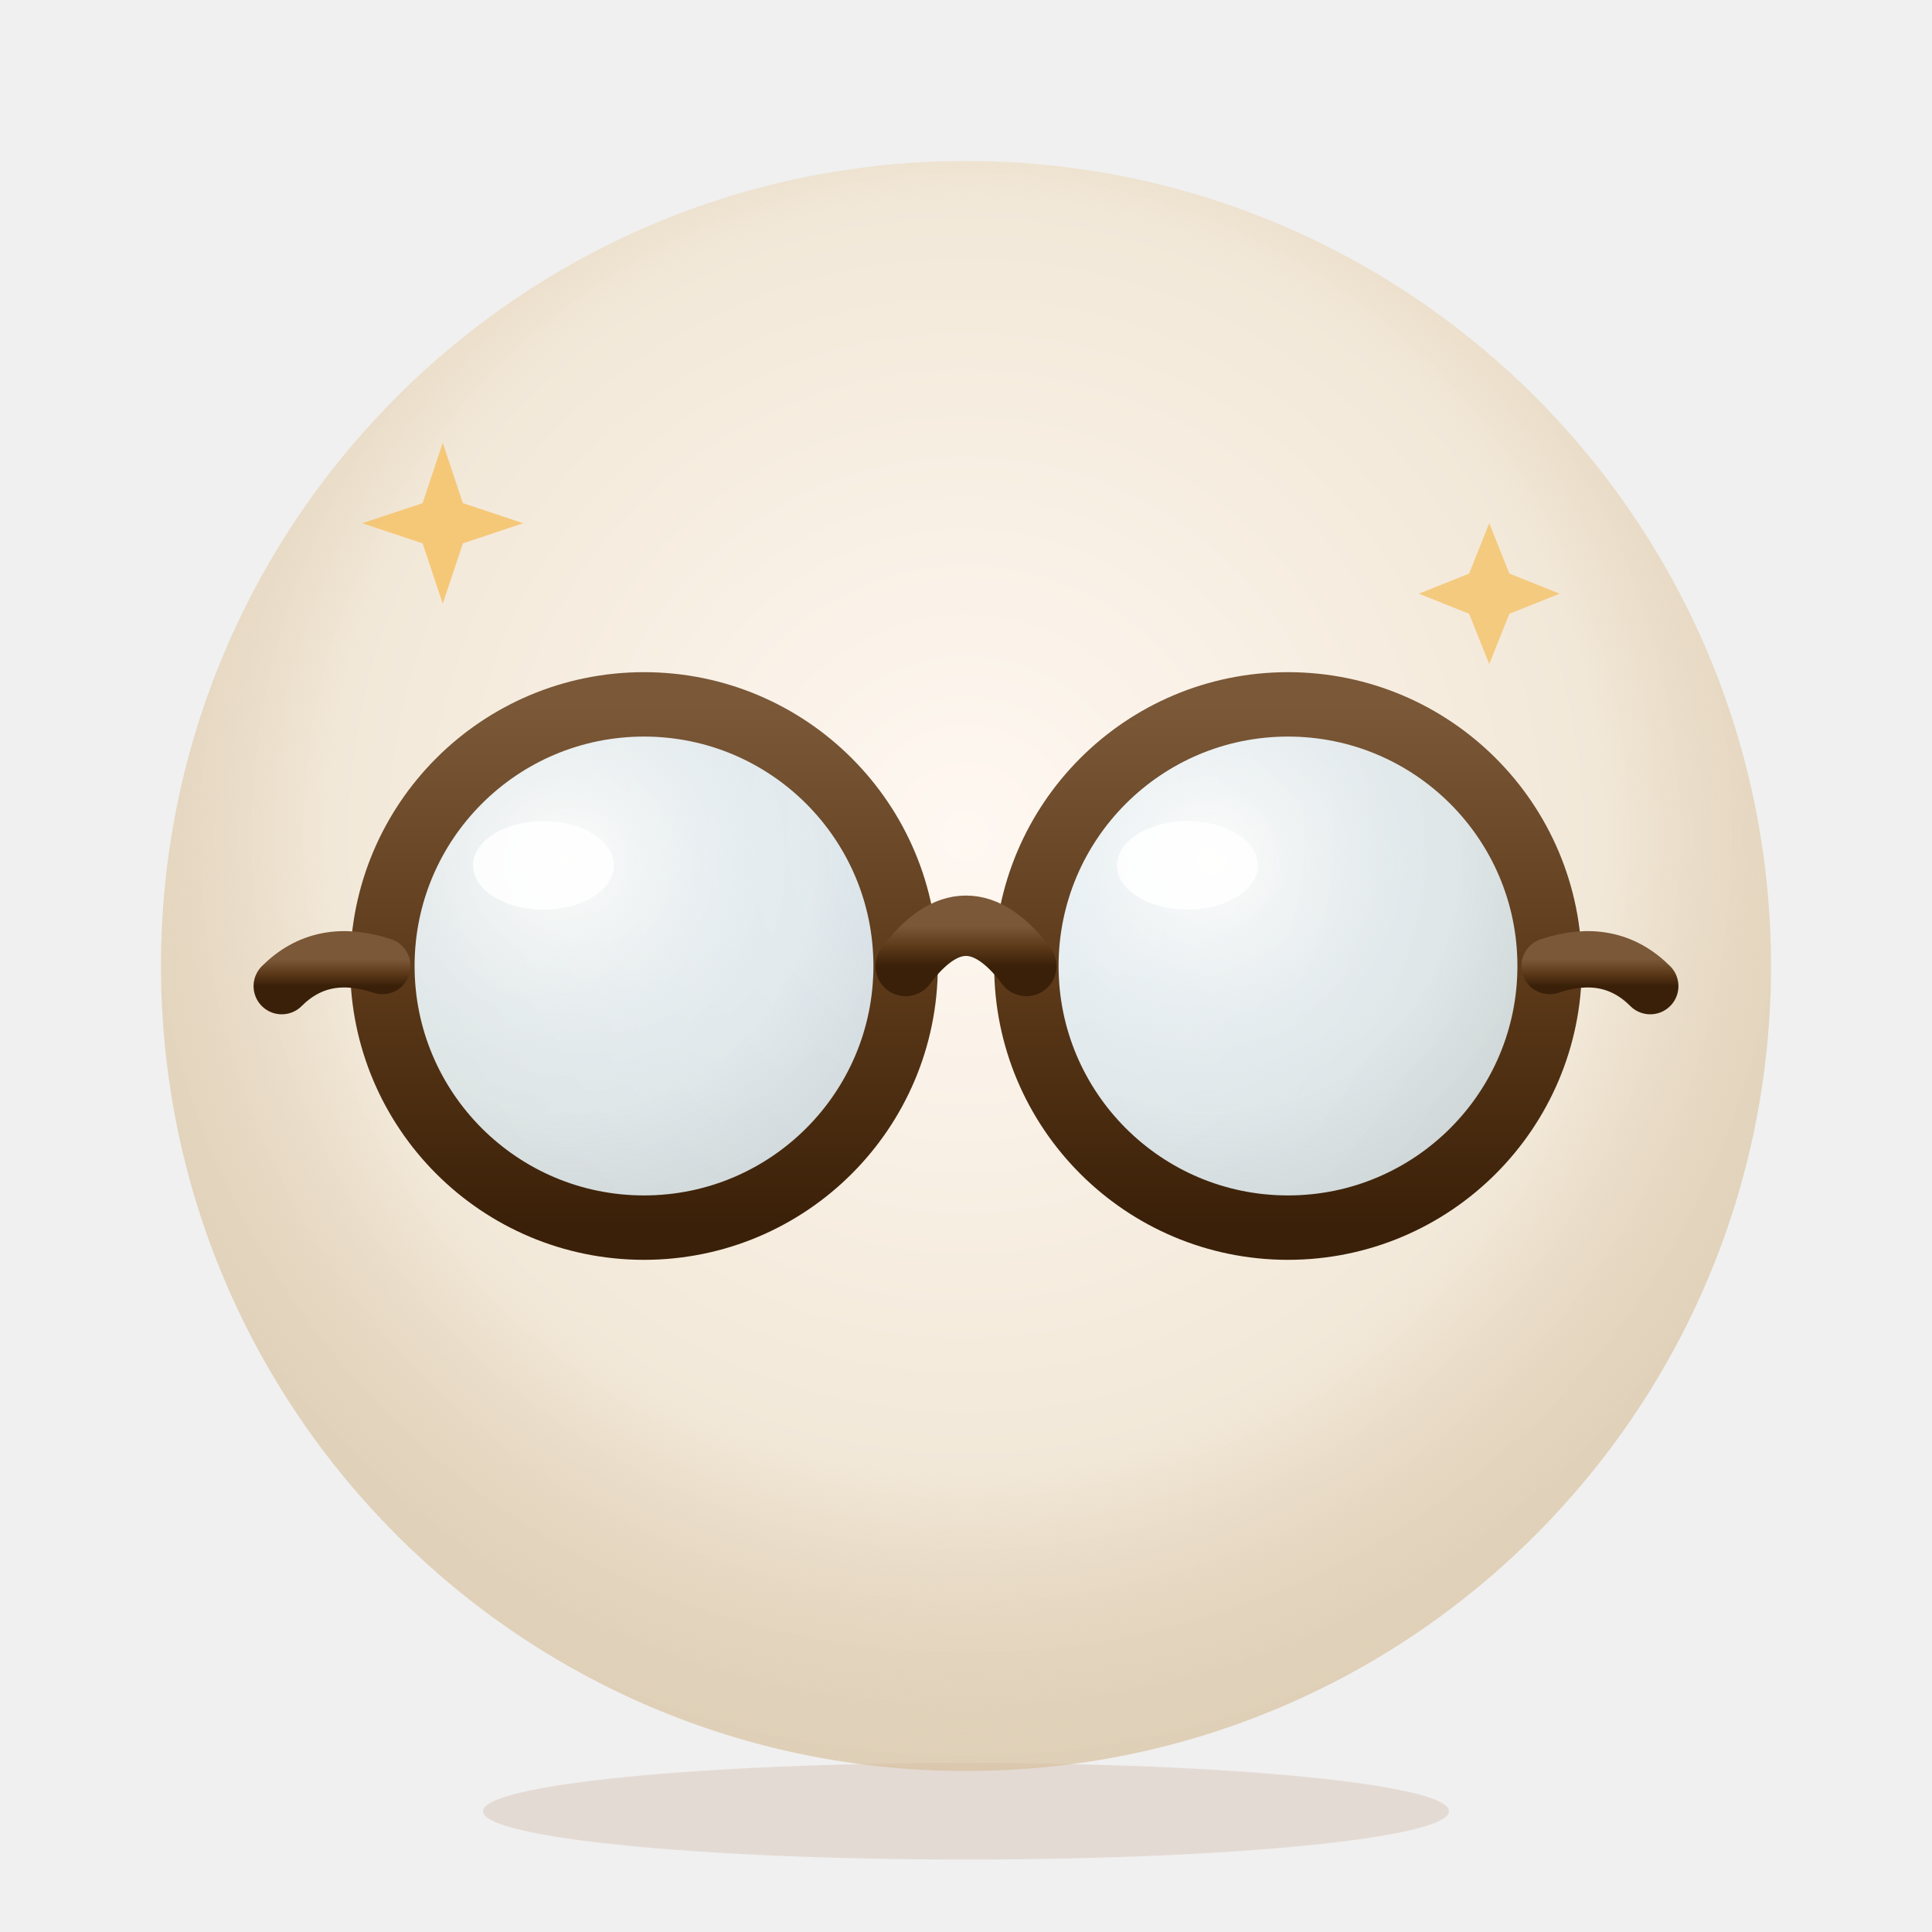
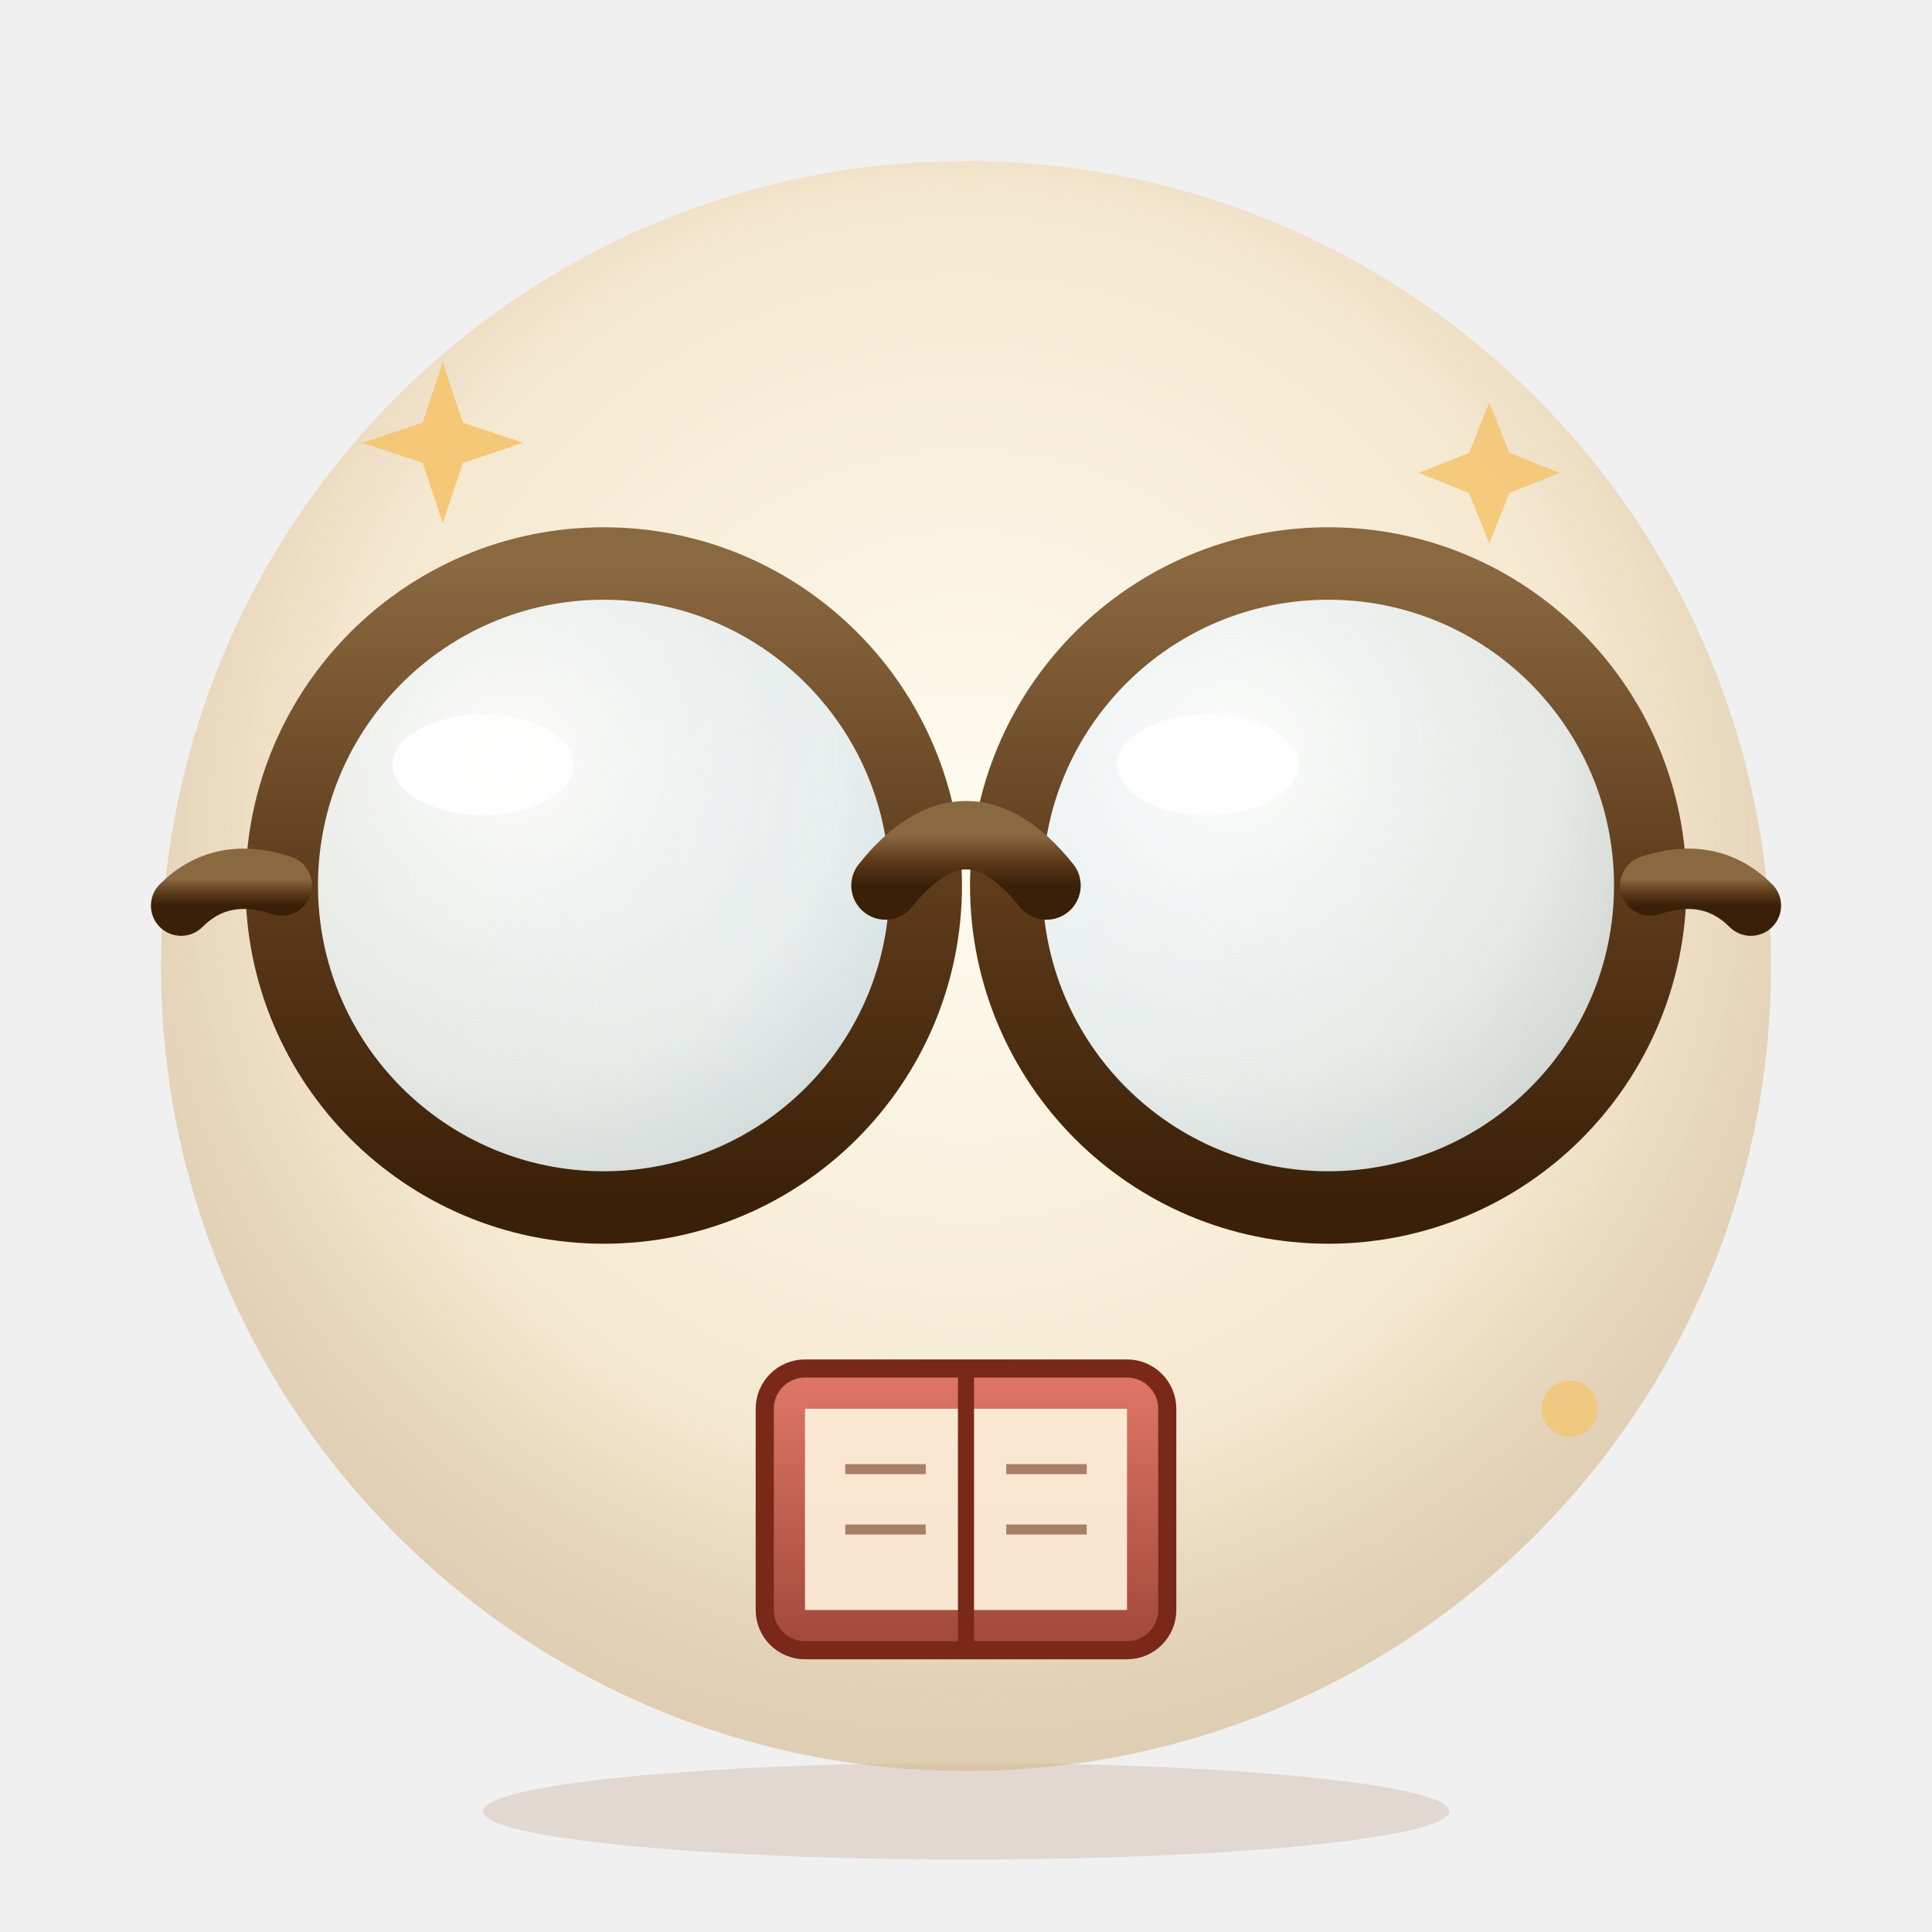
<svg xmlns="http://www.w3.org/2000/svg" viewBox="0 0 96 96" width="96" height="96">
  <defs>
    <radialGradient id="og-bg" cx="0.5" cy="0.42" r="0.65">
-       <stop offset="0%" stop-color="#FFF8F2" />
-       <stop offset="60%" stop-color="#F2E8D8" />
-       <stop offset="100%" stop-color="#C8A878" stop-opacity="0.45" />
+       <stop offset="0%" stop-color="#FFFCF0" />
+       <stop offset="60%" stop-color="#F5E8D0" />
+       <stop offset="100%" stop-color="#C8A878" stop-opacity="0.5" />
    </radialGradient>
    <linearGradient id="og-frame" x1="0" y1="0" x2="0" y2="1">
-       <stop offset="0%" stop-color="#7A5838" />
+       <stop offset="0%" stop-color="#8A6840" />
      <stop offset="55%" stop-color="#5A3818" />
      <stop offset="100%" stop-color="#3A2008" />
    </linearGradient>
-     <radialGradient id="og-lens" cx="0.35" cy="0.3" r="0.8">
-       <stop offset="0%" stop-color="#FFFFFF" stop-opacity="0.85" />
-       <stop offset="60%" stop-color="#C8E0F0" stop-opacity="0.5" />
-       <stop offset="100%" stop-color="#90B0C8" stop-opacity="0.4" />
+     <radialGradient id="og-lens" cx="0.35" cy="0.3" r="0.85">
+       <stop offset="0%" stop-color="#FFFFFF" stop-opacity="0.9" />
+       <stop offset="60%" stop-color="#D8E8F2" stop-opacity="0.55" />
+       <stop offset="100%" stop-color="#90B0C8" stop-opacity="0.45" />
    </radialGradient>
+     <linearGradient id="og-book" x1="0" y1="0" x2="0" y2="1">
+       <stop offset="0%" stop-color="#E07868" />
+       <stop offset="100%" stop-color="#A04838" />
+     </linearGradient>
  </defs>
-   <ellipse cx="48" cy="90" rx="24" ry="2.4" fill="#A86840" opacity="0.16" />
+   <ellipse cx="48" cy="90" rx="24" ry="2.4" fill="#A86840" opacity="0.18" />
  <circle cx="48" cy="48" r="40" fill="url(#og-bg)" />
  <g>
    <animateTransform attributeName="transform" type="translate" values="0 0; 0 -1.5; 0 0" dur="5s" repeatCount="indefinite" calcMode="spline" keyTimes="0;0.5;1" keySplines="0.42 0 0.58 1;0.42 0 0.58 1" />
-     <circle cx="32" cy="48" r="13" fill="url(#og-lens)" stroke="url(#og-frame)" stroke-width="3.2" />
-     <circle cx="64" cy="48" r="13" fill="url(#og-lens)" stroke="url(#og-frame)" stroke-width="3.2" />
-     <path d="M 45 48 Q 48 44 51 48" stroke="url(#og-frame)" stroke-width="3" fill="none" stroke-linecap="round" />
-     <path d="M 19 48 Q 16 47 14 49" stroke="url(#og-frame)" stroke-width="2.8" fill="none" stroke-linecap="round" />
-     <path d="M 77 48 Q 80 47 82 49" stroke="url(#og-frame)" stroke-width="2.8" fill="none" stroke-linecap="round" />
-     <ellipse cx="27" cy="43" rx="3.5" ry="2.2" fill="#FFFFFF" opacity="0.85" />
-     <ellipse cx="59" cy="43" rx="3.5" ry="2.2" fill="#FFFFFF" opacity="0.85" />
+     <circle cx="30" cy="44" r="16" fill="url(#og-lens)" stroke="url(#og-frame)" stroke-width="3.6" />
+     <circle cx="66" cy="44" r="16" fill="url(#og-lens)" stroke="url(#og-frame)" stroke-width="3.6" />
+     <path d="M 44 44 Q 48 39 52 44" stroke="url(#og-frame)" stroke-width="3.4" fill="none" stroke-linecap="round" />
+     <path d="M 14 44 Q 11 43 9 45" stroke="url(#og-frame)" stroke-width="3" fill="none" stroke-linecap="round" />
+     <path d="M 82 44 Q 85 43 87 45" stroke="url(#og-frame)" stroke-width="3" fill="none" stroke-linecap="round" />
+     <ellipse cx="24" cy="38" rx="4.5" ry="2.5" fill="#FFFFFF" opacity="0.9" />
+     <ellipse cx="60" cy="38" rx="4.5" ry="2.5" fill="#FFFFFF" opacity="0.9" />
+   </g>
+   <g>
+     <animateTransform attributeName="transform" type="translate" values="0 0; 0 -1; 0 0" dur="4.5s" repeatCount="indefinite" calcMode="spline" keyTimes="0;0.5;1" keySplines="0.42 0 0.58 1;0.42 0 0.58 1" />
+     <rect x="38" y="68" width="20" height="14" rx="2" fill="url(#og-book)" stroke="#7A2818" stroke-width="0.9" />
+     <rect x="40" y="70" width="16" height="10" fill="#FFF5E0" opacity="0.9" />
+     <line x1="48" y1="68" x2="48" y2="82" stroke="#7A2818" stroke-width="0.8" />
+     <line x1="42" y1="73" x2="46" y2="73" stroke="#A88068" stroke-width="0.5" />
+     <line x1="42" y1="76" x2="46" y2="76" stroke="#A88068" stroke-width="0.5" />
+     <line x1="50" y1="73" x2="54" y2="73" stroke="#A88068" stroke-width="0.5" />
+     <line x1="50" y1="76" x2="54" y2="76" stroke="#A88068" stroke-width="0.5" />
  </g>
  <g fill="#F5C46E">
-     <path d="M 22 22 L 23 25 L 26 26 L 23 27 L 22 30 L 21 27 L 18 26 L 21 25 Z" opacity="0.9">
-       <animate attributeName="opacity" values="0.95;0.5;0.95" dur="3.8s" repeatCount="indefinite" calcMode="spline" keyTimes="0;0.5;1" keySplines="0.42 0 0.58 1;0.42 0 0.58 1" />
+     <path d="M 22 18 L 23 21 L 26 22 L 23 23 L 22 26 L 21 23 L 18 22 L 21 21 Z" opacity="0.9">
+       <animate attributeName="opacity" values="0.95;0.4;0.95" dur="3.6s" repeatCount="indefinite" />
    </path>
-     <path d="M 74 26 L 75 28.5 L 77.5 29.5 L 75 30.5 L 74 33 L 73 30.5 L 70.5 29.5 L 73 28.5 Z" opacity="0.85">
-       <animate attributeName="opacity" values="0.9;0.45;0.9" dur="4.4s" begin="0.7s" repeatCount="indefinite" calcMode="spline" keyTimes="0;0.5;1" keySplines="0.42 0 0.58 1;0.42 0 0.58 1" />
+     <path d="M 74 20 L 75 22.5 L 77.5 23.5 L 75 24.5 L 74 27 L 73 24.5 L 70.5 23.5 L 73 22.5 Z" opacity="0.85">
+       <animate attributeName="opacity" values="0.9;0.4;0.9" dur="4.2s" begin="0.7s" repeatCount="indefinite" />
    </path>
+     <circle cx="78" cy="70" r="1.4" opacity="0.75">
+       <animate attributeName="opacity" values="0.85;0.3;0.85" dur="3.2s" begin="0.4s" repeatCount="indefinite" />
+     </circle>
  </g>
</svg>
